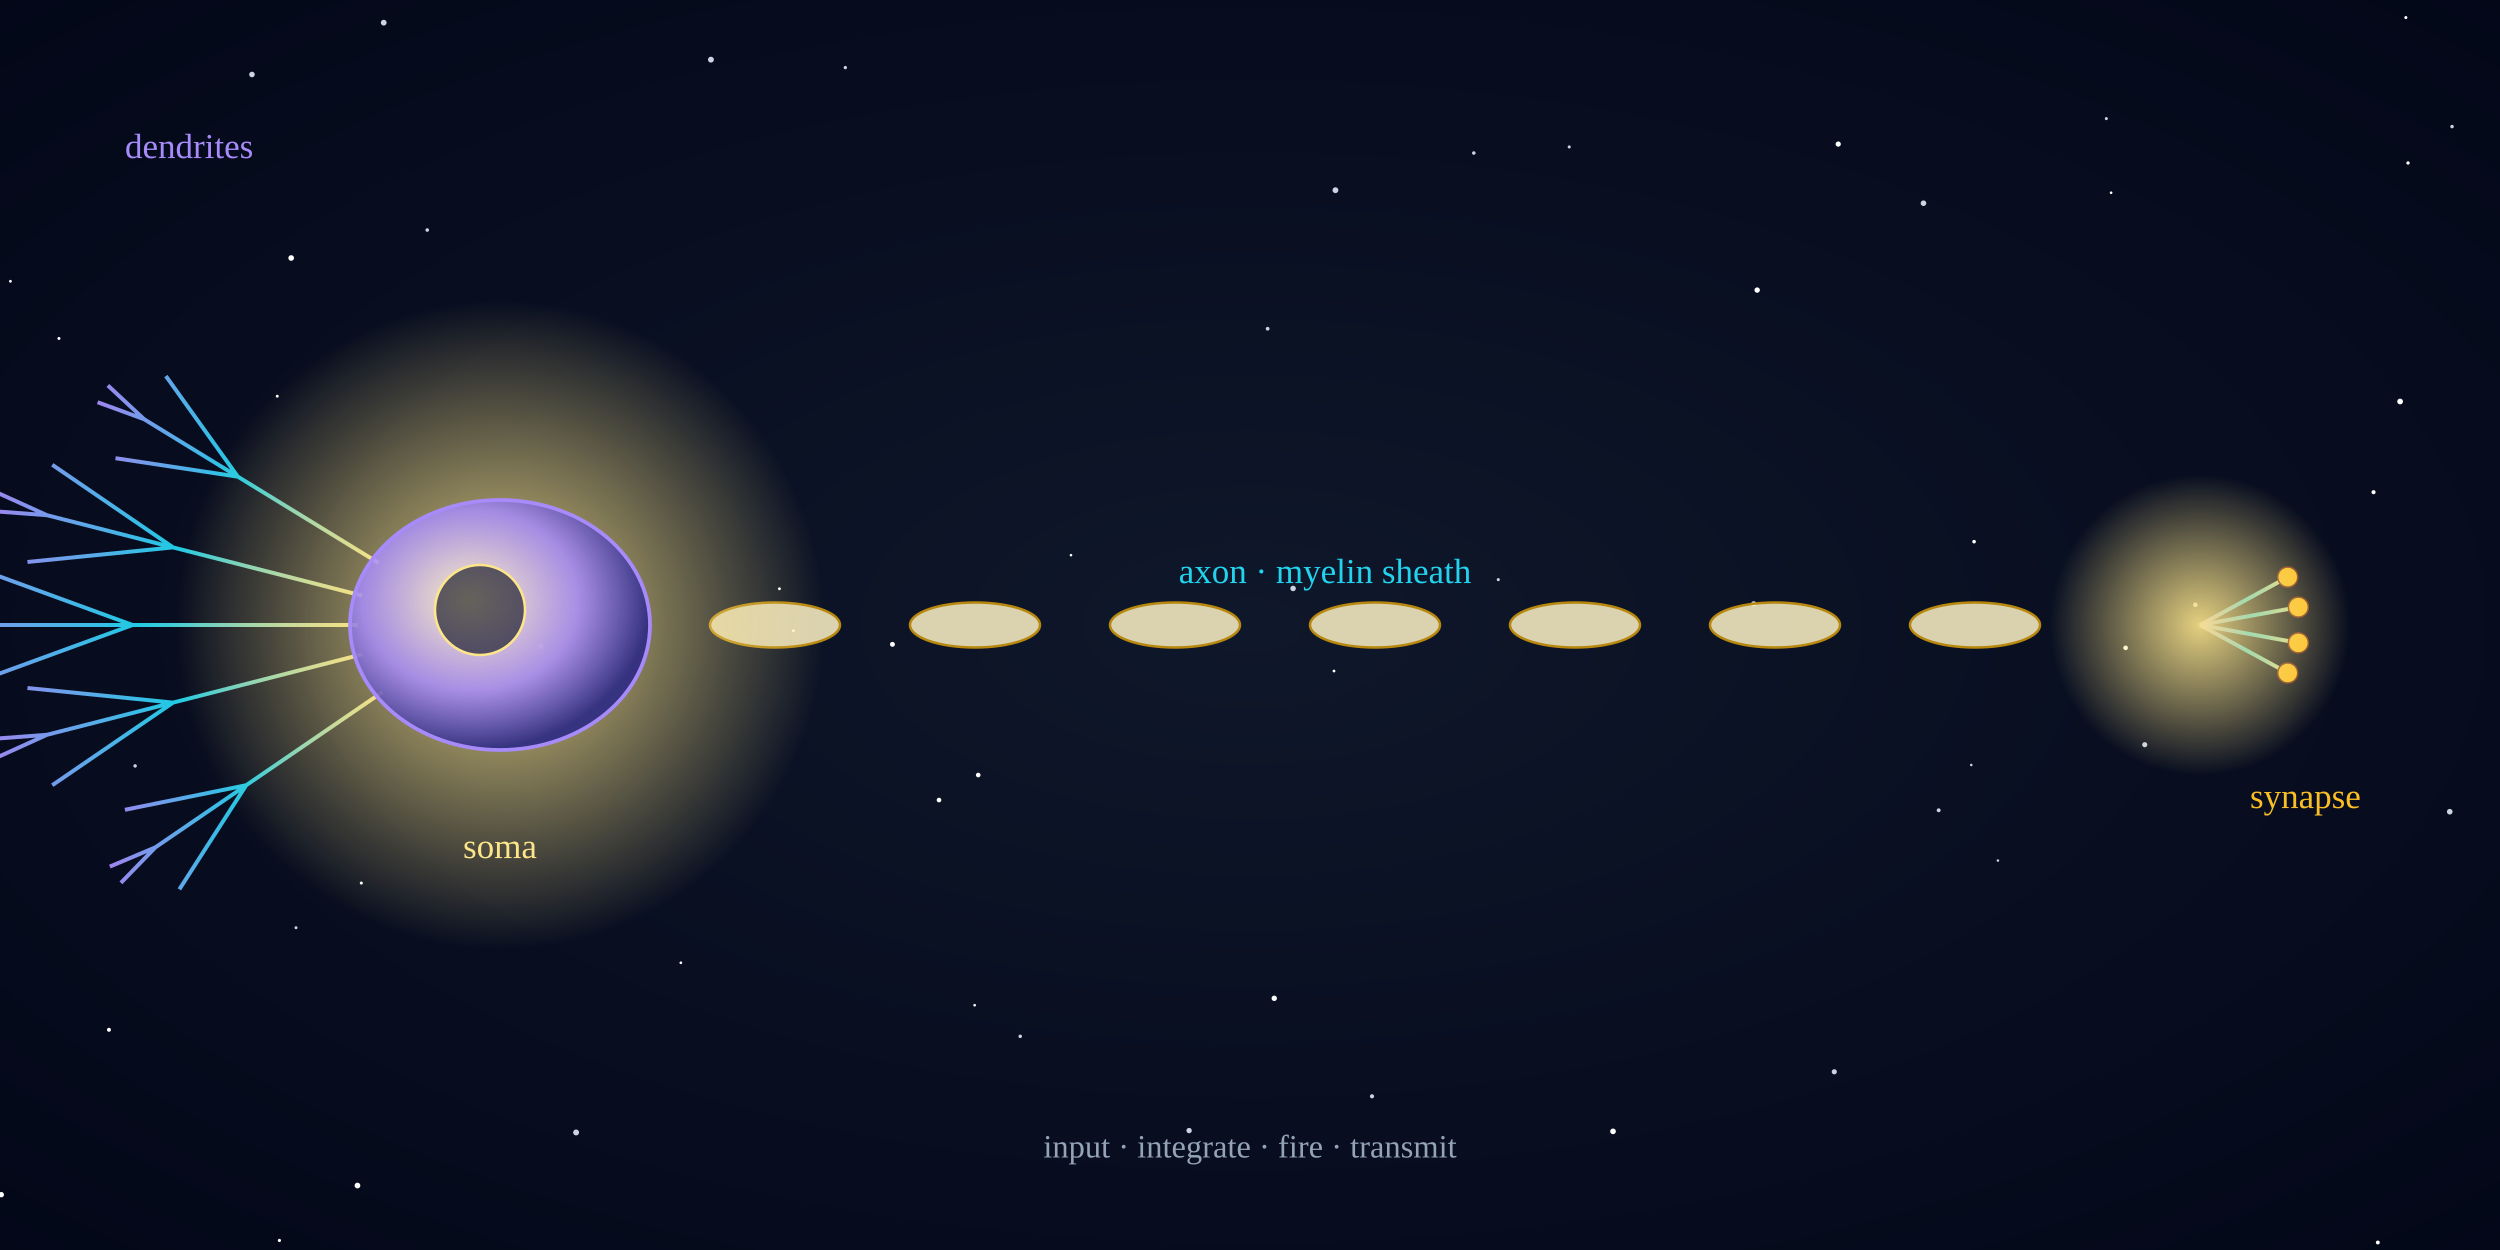
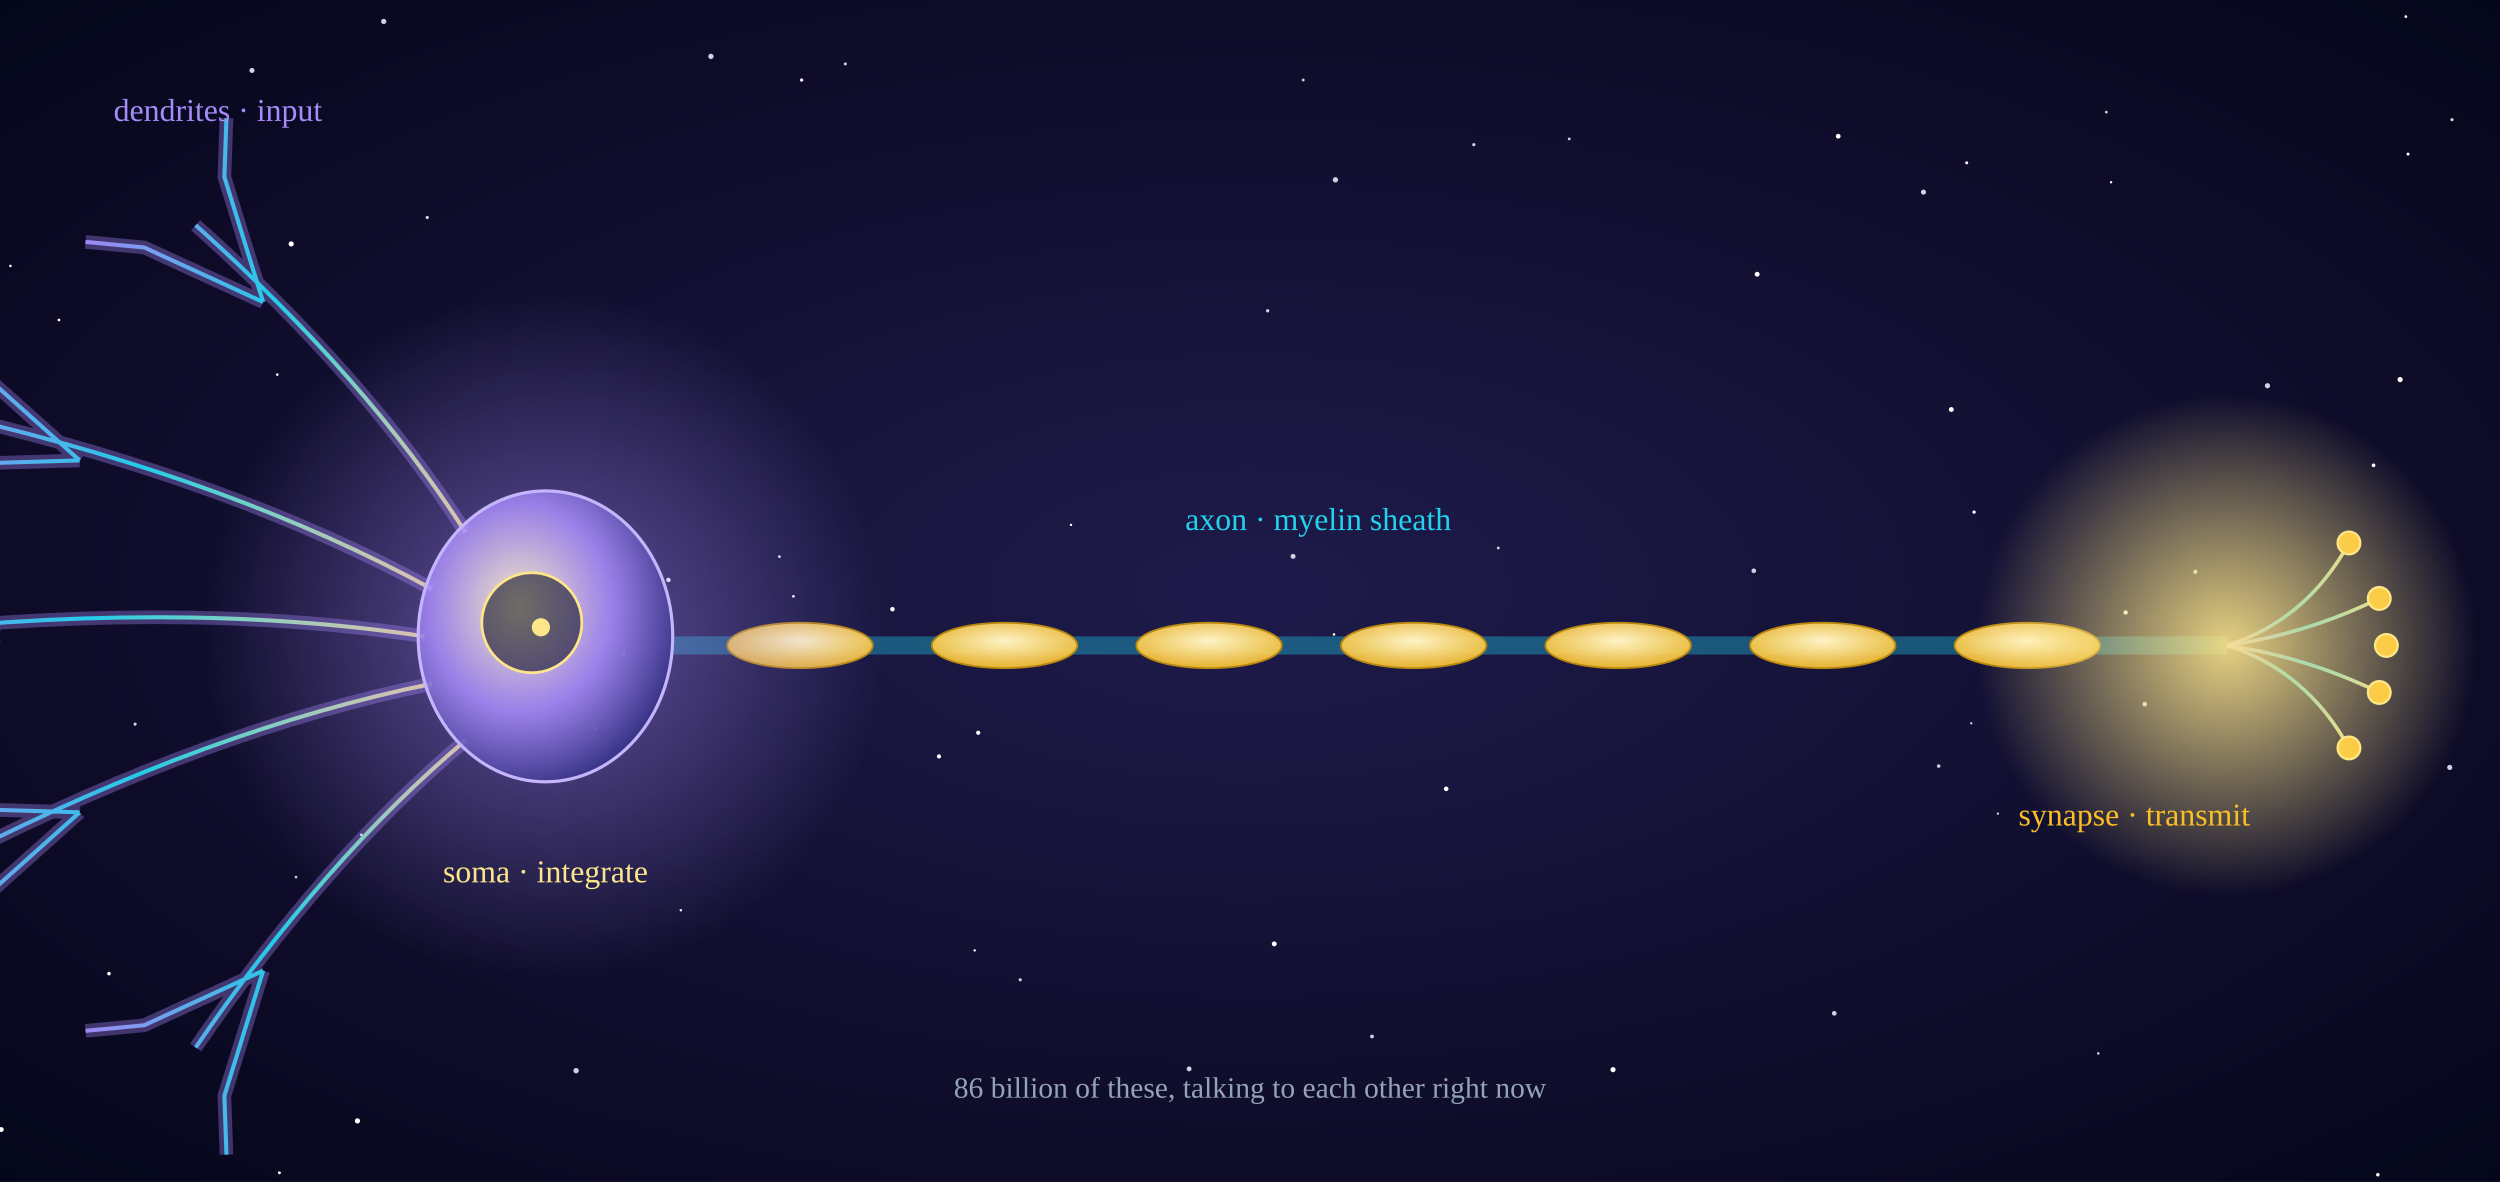
- <svg xmlns="http://www.w3.org/2000/svg" viewBox="0 0 1000 500" width="1000" height="500" role="img" aria-label="Glyph chart" aria-describedby="glyph-desc">
+ <svg xmlns="http://www.w3.org/2000/svg" viewBox="0 0 1100 520" width="1100" height="520" role="img" aria-label="Glyph chart" aria-describedby="glyph-desc">
  <defs>
    <radialGradient id="g-bg" cx="50%" cy="50%" r="75%">
-       <stop offset="0%" stop-color="#0f172a" stop-opacity="1" />
+       <stop offset="0%" stop-color="#1e1b4b" stop-opacity="1" />
+       <stop offset="70%" stop-color="#0c0a25" stop-opacity="1" />
      <stop offset="100%" stop-color="#020617" stop-opacity="1" />
    </radialGradient>
    <linearGradient id="g-cell" x1="0%" y1="0%" x2="100%" y2="0%">
      <stop offset="0%" stop-color="#a78bfa" stop-opacity="0.95" />
      <stop offset="50%" stop-color="#22d3ee" stop-opacity="0.95" />
      <stop offset="100%" stop-color="#fde68a" stop-opacity="0.95" />
    </linearGradient>
-     <radialGradient id="g-soma" cx="40%" cy="40%" r="60%">
+     <radialGradient id="g-soma" cx="40%" cy="40%" r="65%">
      <stop offset="0%" stop-color="#fef3c7" stop-opacity="0.95" />
-       <stop offset="60%" stop-color="#a78bfa" stop-opacity="0.85" />
+       <stop offset="55%" stop-color="#a78bfa" stop-opacity="0.85" />
      <stop offset="100%" stop-color="#312e81" stop-opacity="0.95" />
+     </radialGradient>
+     <radialGradient id="g-myelin" cx="50%" cy="40%" r="65%">
+       <stop offset="0%" stop-color="#fef3c7" stop-opacity="1" />
+       <stop offset="100%" stop-color="#fbbf24" stop-opacity="0.9" />
    </radialGradient>
    <radialGradient id="g-pulse" cx="50%" cy="50%" r="50%">
      <stop offset="0%" stop-color="#fde68a" stop-opacity="0.9" />
      <stop offset="100%" stop-color="#fde68a" stop-opacity="0" />
    </radialGradient>
+     <radialGradient id="g-soma-halo" cx="50%" cy="50%" r="50%">
+       <stop offset="0%" stop-color="#a78bfa" stop-opacity="0.55" />
+       <stop offset="100%" stop-color="#a78bfa" stop-opacity="0" />
+     </radialGradient>
  </defs>
-   <rect x="0" y="0" width="1000" height="500" fill="transparent" />
-   <rect x="0" y="0" width="1000" height="500" fill="#020617" />
-   <g transform="translate(0.000, 0.000)">
-     <path d="M 0 0 L 1000 0 L 1000 500 L 0 500 Z" fill="url(#g-bg)" stroke="none" />
-   </g>
-   <g transform="translate(0.000, 0.000)">
-     <circle cx="0.517" cy="477.873" r="1.082" fill="#ffffff" />
-     <circle cx="507.059" cy="131.491" r="0.754" fill="#cbd5e1" />
-     <circle cx="844.444" cy="77.096" r="0.533" fill="#ffffff" />
-     <circle cx="100.786" cy="29.799" r="1.122" fill="#cbd5e1" />
-     <circle cx="391.283" cy="310.017" r="0.93" fill="#ffffff" />
-     <circle cx="769.389" cy="81.29" r="1.121" fill="#cbd5e1" />
-     <circle cx="702.87" cy="116.031" r="1.083" fill="#ffffff" />
-     <circle cx="799.169" cy="344.223" r="0.513" fill="#cbd5e1" />
-     <circle cx="735.289" cy="57.631" r="1.052" fill="#ffffff" />
-     <circle cx="733.709" cy="428.713" r="1.034" fill="#cbd5e1" />
-     <circle cx="533.603" cy="268.413" r="0.566" fill="#ffffff" />
-     <circle cx="842.537" cy="47.442" r="0.616" fill="#cbd5e1" />
-     <circle cx="850.252" cy="259.137" r="0.938" fill="#ffffff" />
-     <circle cx="153.488" cy="9.073" r="1.159" fill="#cbd5e1" />
-     <circle cx="789.634" cy="216.666" r="0.727" fill="#ffffff" />
-     <circle cx="775.469" cy="324.112" r="0.789" fill="#cbd5e1" />
-     <circle cx="142.983" cy="474.218" r="1.152" fill="#ffffff" />
-     <circle cx="170.893" cy="92.015" r="0.724" fill="#cbd5e1" />
-     <circle cx="4.169" cy="112.512" r="0.565" fill="#ffffff" />
-     <circle cx="475.646" cy="452.226" r="1.076" fill="#cbd5e1" />
-     <circle cx="272.333" cy="385.108" r="0.546" fill="#ffffff" />
-     <circle cx="701.508" cy="241.499" r="1.027" fill="#cbd5e1" />
-     <circle cx="962.338" cy="7.025" r="0.613" fill="#ffffff" />
-     <circle cx="857.898" cy="297.878" r="1.025" fill="#cbd5e1" />
-     <circle cx="317.365" cy="252.296" r="0.604" fill="#ffffff" />
-     <circle cx="534.175" cy="76.081" r="1.175" fill="#cbd5e1" />
-     <circle cx="389.857" cy="402.085" r="0.533" fill="#ffffff" />
-     <circle cx="788.499" cy="305.991" r="0.517" fill="#cbd5e1" />
-     <circle cx="311.77" cy="235.505" r="0.586" fill="#ffffff" />
-     <circle cx="517.235" cy="235.388" r="1.106" fill="#cbd5e1" />
-     <circle cx="375.601" cy="320.023" r="0.936" fill="#ffffff" />
-     <circle cx="249.561" cy="276.431" r="0.655" fill="#cbd5e1" />
-     <circle cx="116.472" cy="103.198" r="1.134" fill="#ffffff" />
-     <circle cx="548.795" cy="438.519" r="0.835" fill="#cbd5e1" />
-     <circle cx="43.584" cy="411.918" r="0.804" fill="#ffffff" />
-     <circle cx="979.898" cy="324.687" r="1.135" fill="#cbd5e1" />
-     <circle cx="144.532" cy="353.216" r="0.617" fill="#ffffff" />
-     <circle cx="118.409" cy="371.084" r="0.601" fill="#cbd5e1" />
-     <circle cx="645.209" cy="452.548" r="1.139" fill="#ffffff" />
-     <circle cx="54.041" cy="306.367" r="0.701" fill="#cbd5e1" />
-     <circle cx="951.13" cy="497" r="0.79" fill="#ffffff" />
-     <circle cx="284.375" cy="23.865" r="1.181" fill="#cbd5e1" />
-     <circle cx="960.045" cy="160.603" r="1.151" fill="#ffffff" />
-     <circle cx="338.134" cy="27.037" r="0.674" fill="#cbd5e1" />
-     <circle cx="949.419" cy="196.872" r="0.824" fill="#ffffff" />
-     <circle cx="230.447" cy="452.984" r="1.192" fill="#cbd5e1" />
-     <circle cx="23.581" cy="135.383" r="0.61" fill="#ffffff" />
-     <circle cx="216.393" cy="258.558" r="1.012" fill="#cbd5e1" />
-     <circle cx="509.701" cy="399.327" r="1.083" fill="#ffffff" />
-     <circle cx="878.136" cy="241.922" r="0.917" fill="#cbd5e1" />
-     <circle cx="963.21" cy="65.187" r="0.675" fill="#ffffff" />
-     <circle cx="599.314" cy="231.86" r="0.628" fill="#cbd5e1" />
-     <circle cx="110.901" cy="158.481" r="0.582" fill="#ffffff" />
-     <circle cx="980.819" cy="50.634" r="0.705" fill="#cbd5e1" />
-     <circle cx="428.403" cy="222.07" r="0.525" fill="#ffffff" />
-     <circle cx="627.688" cy="58.774" r="0.622" fill="#cbd5e1" />
-     <circle cx="356.974" cy="257.74" r="0.991" fill="#ffffff" />
-     <circle cx="408.088" cy="414.538" r="0.71" fill="#cbd5e1" />
-     <circle cx="111.765" cy="496.18" r="0.647" fill="#ffffff" />
-     <circle cx="589.528" cy="61.21" r="0.714" fill="#cbd5e1" />
-   </g>
-   <g transform="translate(0.000, 0.000)">
-     <path d="M 152.96 276.82 L 62.17 338.93 M 98.48 314.09 L 71.74 355.74 M 98.48 314.09 L 49.97 323.92 M 62.17 338.93 L 48.37 353.13 M 62.17 338.93 L 43.93 346.64" fill="none" stroke="url(#g-cell)" stroke-width="1.6" />
-   </g>
-   <g transform="translate(0.000, 0.000)">
-     <path d="M 144.77 261.75 L 18.81 293.91 M 69.2 281.05 L 20.91 314.08 M 69.2 281.05 L 10.99 275.21 M 18.81 293.91 L -2.5 303.56 M 18.81 293.91 L -4.52 295.67" fill="none" stroke="url(#g-cell)" stroke-width="1.6" />
-   </g>
-   <g transform="translate(0.000, 0.000)">
-     <path d="M 143 250 L -7 250 M 53 250 L -10.41 273.15 M 53 250 L -10.41 226.85 M -7 250 L -33.59 254.7 M -7 250 L -33.59 245.3" fill="none" stroke="url(#g-cell)" stroke-width="1.6" />
-   </g>
-   <g transform="translate(0.000, 0.000)">
-     <path d="M 144.77 238.25 L 18.81 206.09 M 69.2 218.95 L 10.99 224.79 M 69.2 218.95 L 20.91 185.92 M 18.81 206.09 L -4.52 204.33 M 18.81 206.09 L -2.5 196.44" fill="none" stroke="url(#g-cell)" stroke-width="1.6" />
-   </g>
-   <g transform="translate(0.000, 0.000)">
-     <path d="M 151.41 225.17 L 57.63 167.68 M 95.14 190.67 L 46.2 183.28 M 95.14 190.67 L 66.35 150.41 M 57.63 167.68 L 39.03 160.89 M 57.63 167.68 L 43.14 154.18" fill="none" stroke="url(#g-cell)" stroke-width="1.6" />
-   </g>
-   <g transform="translate(0.000, 0.000)">
-     <path d="M 260 250 L 880 250" fill="none" stroke="url(#g-cell)" stroke-width="3" />
-   </g>
-   <g transform="translate(310.000, 250.000)">
-     <ellipse cx="0" cy="0" rx="26" ry="9" fill="rgba(255, 243, 199, 0.85)" stroke="#b8870e" stroke-width="1" />
-   </g>
-   <g transform="translate(390.000, 250.000)">
-     <ellipse cx="0" cy="0" rx="26" ry="9" fill="rgba(255, 243, 199, 0.85)" stroke="#b8870e" stroke-width="1" />
-   </g>
-   <g transform="translate(470.000, 250.000)">
-     <ellipse cx="0" cy="0" rx="26" ry="9" fill="rgba(255, 243, 199, 0.85)" stroke="#b8870e" stroke-width="1" />
-   </g>
-   <g transform="translate(550.000, 250.000)">
-     <ellipse cx="0" cy="0" rx="26" ry="9" fill="rgba(255, 243, 199, 0.85)" stroke="#b8870e" stroke-width="1" />
-   </g>
-   <g transform="translate(630.000, 250.000)">
-     <ellipse cx="0" cy="0" rx="26" ry="9" fill="rgba(255, 243, 199, 0.85)" stroke="#b8870e" stroke-width="1" />
-   </g>
-   <g transform="translate(710.000, 250.000)">
-     <ellipse cx="0" cy="0" rx="26" ry="9" fill="rgba(255, 243, 199, 0.85)" stroke="#b8870e" stroke-width="1" />
-   </g>
-   <g transform="translate(790.000, 250.000)">
-     <ellipse cx="0" cy="0" rx="26" ry="9" fill="rgba(255, 243, 199, 0.85)" stroke="#b8870e" stroke-width="1" />
-   </g>
-   <g transform="translate(200.000, 250.000)">
-     <circle cx="0" cy="0" r="130" fill="url(#g-pulse)" />
-   </g>
-   <g transform="translate(200.000, 250.000)">
-     <ellipse cx="0" cy="0" rx="60" ry="50" fill="url(#g-soma)" stroke="#a78bfa" stroke-width="1.5" />
-   </g>
-   <g transform="translate(192.000, 244.000)">
-     <circle cx="0" cy="0" r="18" fill="rgba(2,6,23,.6)" stroke="#fde68a" stroke-width="1" />
-   </g>
-   <g transform="translate(0.000, 0.000)">
-     <path d="M 880 250 L 915.1 230.82" fill="none" stroke="url(#g-cell)" stroke-width="1.6" />
-   </g>
-   <g transform="translate(915.100, 230.820)">
-     <circle cx="0" cy="0" r="4" fill="#fbbf24" stroke="#7c2d12" stroke-width="0.6" />
-   </g>
-   <g transform="translate(0.000, 0.000)">
-     <path d="M 880 250 L 919.35 242.84" fill="none" stroke="url(#g-cell)" stroke-width="1.6" />
-   </g>
-   <g transform="translate(919.350, 242.840)">
-     <circle cx="0" cy="0" r="4" fill="#fbbf24" stroke="#7c2d12" stroke-width="0.6" />
-   </g>
-   <g transform="translate(0.000, 0.000)">
-     <path d="M 880 250 L 919.35 257.16" fill="none" stroke="url(#g-cell)" stroke-width="1.6" />
-   </g>
-   <g transform="translate(919.350, 257.160)">
-     <circle cx="0" cy="0" r="4" fill="#fbbf24" stroke="#7c2d12" stroke-width="0.6" />
-   </g>
-   <g transform="translate(0.000, 0.000)">
-     <path d="M 880 250 L 915.1 269.18" fill="none" stroke="url(#g-cell)" stroke-width="1.6" />
-   </g>
-   <g transform="translate(915.100, 269.180)">
-     <circle cx="0" cy="0" r="4" fill="#fbbf24" stroke="#7c2d12" stroke-width="0.6" />
-   </g>
-   <g transform="translate(880.000, 250.000)">
-     <circle cx="0" cy="0" r="60" fill="url(#g-pulse)" />
-   </g>
-   <g transform="translate(50.000, 60.000)">
-     <text x="0" y="0" font-size="14" fill="#a78bfa" text-anchor="start" dominant-baseline="middle">dendrites</text>
-   </g>
-   <g transform="translate(200.000, 340.000)">
-     <text x="0" y="0" font-size="14" fill="#fde68a" text-anchor="middle" dominant-baseline="middle">soma</text>
-   </g>
-   <g transform="translate(530.000, 230.000)">
+   <rect x="0" y="0" width="1100" height="520" fill="transparent" />
+   <rect x="0" y="0" width="1100" height="520" fill="#020617" />
+   <g transform="translate(0.000, 0.000)">
+     <path d="M 0 0 L 1100 0 L 1100 520 L 0 520 Z" fill="url(#g-bg)" stroke="none" />
+   </g>
+   <g transform="translate(0.000, 0.000)">
+     <circle cx="0.569" cy="496.988" r="1.082" fill="#ffffff" />
+     <circle cx="557.765" cy="136.75" r="0.754" fill="#cbd5e1" />
+     <circle cx="928.888" cy="80.18" r="0.533" fill="#ffffff" />
+     <circle cx="110.865" cy="30.991" r="1.122" fill="#cbd5e1" />
+     <circle cx="430.411" cy="322.417" r="0.93" fill="#ffffff" />
+     <circle cx="846.328" cy="84.541" r="1.121" fill="#cbd5e1" />
+     <circle cx="773.157" cy="120.672" r="1.083" fill="#ffffff" />
+     <circle cx="879.086" cy="357.992" r="0.513" fill="#cbd5e1" />
+     <circle cx="808.817" cy="59.936" r="1.052" fill="#ffffff" />
+     <circle cx="807.08" cy="445.861" r="1.034" fill="#cbd5e1" />
+     <circle cx="586.963" cy="279.149" r="0.566" fill="#ffffff" />
+     <circle cx="926.791" cy="49.34" r="0.616" fill="#cbd5e1" />
+     <circle cx="935.277" cy="269.503" r="0.938" fill="#ffffff" />
+     <circle cx="168.837" cy="9.436" r="1.159" fill="#cbd5e1" />
+     <circle cx="868.598" cy="225.332" r="0.727" fill="#ffffff" />
+     <circle cx="853.016" cy="337.076" r="0.789" fill="#cbd5e1" />
+     <circle cx="157.282" cy="493.186" r="1.152" fill="#ffffff" />
+     <circle cx="187.982" cy="95.696" r="0.724" fill="#cbd5e1" />
+     <circle cx="4.586" cy="117.012" r="0.565" fill="#ffffff" />
+     <circle cx="523.211" cy="470.315" r="1.076" fill="#cbd5e1" />
+     <circle cx="299.566" cy="400.512" r="0.546" fill="#ffffff" />
+     <circle cx="771.659" cy="251.158" r="1.027" fill="#cbd5e1" />
+     <circle cx="1058.572" cy="7.305" r="0.613" fill="#ffffff" />
+     <circle cx="943.688" cy="309.793" r="1.025" fill="#cbd5e1" />
+     <circle cx="349.101" cy="262.388" r="0.604" fill="#ffffff" />
+     <circle cx="587.592" cy="79.124" r="1.175" fill="#cbd5e1" />
+     <circle cx="428.843" cy="418.168" r="0.533" fill="#ffffff" />
+     <circle cx="867.348" cy="318.231" r="0.517" fill="#cbd5e1" />
+     <circle cx="342.947" cy="244.925" r="0.586" fill="#ffffff" />
+     <circle cx="568.959" cy="244.804" r="1.106" fill="#cbd5e1" />
+     <circle cx="413.161" cy="332.824" r="0.936" fill="#ffffff" />
+     <circle cx="274.517" cy="287.488" r="0.655" fill="#cbd5e1" />
+     <circle cx="128.119" cy="107.326" r="1.134" fill="#ffffff" />
+     <circle cx="603.674" cy="456.06" r="0.835" fill="#cbd5e1" />
+     <circle cx="47.942" cy="428.395" r="0.804" fill="#ffffff" />
+     <circle cx="1077.888" cy="337.674" r="1.135" fill="#cbd5e1" />
+     <circle cx="158.985" cy="367.345" r="0.617" fill="#ffffff" />
+     <circle cx="130.25" cy="385.927" r="0.601" fill="#cbd5e1" />
+     <circle cx="709.73" cy="470.65" r="1.139" fill="#ffffff" />
+     <circle cx="59.445" cy="318.622" r="0.701" fill="#cbd5e1" />
+     <circle cx="1046.243" cy="516.88" r="0.79" fill="#ffffff" />
+     <circle cx="312.812" cy="24.82" r="1.181" fill="#cbd5e1" />
+     <circle cx="1056.049" cy="167.027" r="1.151" fill="#ffffff" />
+     <circle cx="371.947" cy="28.119" r="0.674" fill="#cbd5e1" />
+     <circle cx="1044.361" cy="204.747" r="0.824" fill="#ffffff" />
+     <circle cx="253.492" cy="471.103" r="1.192" fill="#cbd5e1" />
+     <circle cx="25.939" cy="140.798" r="0.61" fill="#ffffff" />
+     <circle cx="238.033" cy="268.901" r="1.012" fill="#cbd5e1" />
+     <circle cx="560.672" cy="415.3" r="1.083" fill="#ffffff" />
+     <circle cx="965.949" cy="251.598" r="0.917" fill="#cbd5e1" />
+     <circle cx="1059.531" cy="67.794" r="0.675" fill="#ffffff" />
+     <circle cx="659.245" cy="241.134" r="0.628" fill="#cbd5e1" />
+     <circle cx="121.991" cy="164.821" r="0.582" fill="#ffffff" />
+     <circle cx="1078.901" cy="52.659" r="0.705" fill="#cbd5e1" />
+     <circle cx="471.243" cy="230.952" r="0.525" fill="#ffffff" />
+     <circle cx="690.457" cy="61.125" r="0.622" fill="#cbd5e1" />
+     <circle cx="392.672" cy="268.049" r="0.991" fill="#ffffff" />
+     <circle cx="448.897" cy="431.119" r="0.71" fill="#cbd5e1" />
+     <circle cx="122.941" cy="516.027" r="0.647" fill="#ffffff" />
+     <circle cx="648.481" cy="63.658" r="0.714" fill="#cbd5e1" />
+     <circle cx="294.113" cy="255.187" r="0.971" fill="#ffffff" />
+     <circle cx="997.689" cy="169.731" r="1.153" fill="#cbd5e1" />
+     <circle cx="865.355" cy="71.64" r="0.662" fill="#ffffff" />
+     <circle cx="185.211" cy="302.227" r="0.78" fill="#cbd5e1" />
+     <circle cx="636.325" cy="347.077" r="1.018" fill="#ffffff" />
+     <circle cx="573.416" cy="35.196" r="0.636" fill="#cbd5e1" />
+     <circle cx="858.569" cy="180.179" r="1.078" fill="#ffffff" />
+     <circle cx="261.871" cy="320.486" r="0.748" fill="#cbd5e1" />
+     <circle cx="352.714" cy="35.219" r="0.731" fill="#ffffff" />
+     <circle cx="923.254" cy="463.499" r="0.572" fill="#cbd5e1" />
+   </g>
+   <g transform="translate(0.000, 0.000)">
+     <path d="M 204.89 325.68 Q 142.94 377.86, 86.09 460.91 M 115.79 427.1 L 98.73 482.11 L 99.64 508.02 M 115.79 427.1 L 63.43 451.11 L 37.63 453.55" fill="none" stroke="rgba(167,139,250,.35)" stroke-width="6" />
+   </g>
+   <g transform="translate(0.000, 0.000)">
+     <path d="M 204.89 325.68 Q 142.94 377.86, 86.09 460.91 M 115.79 427.1 L 98.73 482.11 L 99.64 508.02 M 115.79 427.1 L 63.43 451.11 L 37.63 453.55" fill="none" stroke="url(#g-cell)" stroke-width="1.8" />
+   </g>
+   <g transform="translate(0.000, 0.000)">
+     <path d="M 190.03 300.85 Q 93 320.52, -16.64 376.29 M 35.03 357.43 L -17.43 404.37 L -33.63 431.6 M 35.03 357.43 L -35.34 355.31 L -65.27 344.93" fill="none" stroke="rgba(167,139,250,.35)" stroke-width="6" />
+   </g>
+   <g transform="translate(0.000, 0.000)">
+     <path d="M 190.03 300.85 Q 93 320.52, -16.64 376.29 M 35.03 357.43 L -17.43 404.37 L -33.63 431.6 M 35.03 357.43 L -35.34 355.31 L -65.27 344.93" fill="none" stroke="url(#g-cell)" stroke-width="1.8" />
+   </g>
+   <g transform="translate(0.000, 0.000)">
+     <path d="M 186.8 280 Q 75.56 263.19, -63.2 280 M -0.7 280 L -75.85 307.43 L -104.94 328.64 M -0.7 280 L -75.85 252.57 L -104.94 231.36" fill="none" stroke="rgba(167,139,250,.35)" stroke-width="6" />
+   </g>
+   <g transform="translate(0.000, 0.000)">
+     <path d="M 186.8 280 Q 75.56 263.19, -63.2 280 M -0.7 280 L -75.85 307.43 L -104.94 328.64 M -0.7 280 L -75.85 252.57 L -104.94 231.36" fill="none" stroke="url(#g-cell)" stroke-width="1.8" />
+   </g>
+   <g transform="translate(0.000, 0.000)">
+     <path d="M 190.03 259.15 Q 103.14 211.69, -16.64 183.71 M 35.03 202.57 L -35.34 204.69 L -65.27 215.07 M 35.03 202.57 L -17.43 155.63 L -33.63 128.4" fill="none" stroke="rgba(167,139,250,.35)" stroke-width="6" />
+   </g>
+   <g transform="translate(0.000, 0.000)">
+     <path d="M 190.03 259.15 Q 103.14 211.69, -16.64 183.71 M 35.03 202.57 L -35.34 204.69 L -65.27 215.07 M 35.03 202.57 L -17.43 155.63 L -33.63 128.4" fill="none" stroke="url(#g-cell)" stroke-width="1.8" />
+   </g>
+   <g transform="translate(0.000, 0.000)">
+     <path d="M 204.89 234.32 Q 161.12 166.16, 86.09 99.09 M 115.79 132.9 L 63.43 108.89 L 37.63 106.45 M 115.79 132.9 L 98.73 77.89 L 99.64 51.98" fill="none" stroke="rgba(167,139,250,.35)" stroke-width="6" />
+   </g>
+   <g transform="translate(0.000, 0.000)">
+     <path d="M 204.89 234.32 Q 161.12 166.16, 86.09 99.09 M 115.79 132.9 L 63.43 108.89 L 37.63 106.45 M 115.79 132.9 L 98.73 77.89 L 99.64 51.98" fill="none" stroke="url(#g-cell)" stroke-width="1.8" />
+   </g>
+   <g transform="translate(0.000, 0.000)">
+     <path d="M 292 284 L 980 284" fill="none" stroke="rgba(34,211,238,.35)" stroke-width="8" />
+   </g>
+   <g transform="translate(0.000, 0.000)">
+     <path d="M 292 284 L 980 284" fill="none" stroke="url(#g-cell)" stroke-width="3" />
+   </g>
+   <g transform="translate(352.000, 284.000)">
+     <ellipse cx="0" cy="0" rx="32" ry="10" fill="url(#g-myelin)" stroke="#b8870e" stroke-width="0.8" />
+   </g>
+   <g transform="translate(442.000, 284.000)">
+     <ellipse cx="0" cy="0" rx="32" ry="10" fill="url(#g-myelin)" stroke="#b8870e" stroke-width="0.8" />
+   </g>
+   <g transform="translate(532.000, 284.000)">
+     <ellipse cx="0" cy="0" rx="32" ry="10" fill="url(#g-myelin)" stroke="#b8870e" stroke-width="0.8" />
+   </g>
+   <g transform="translate(622.000, 284.000)">
+     <ellipse cx="0" cy="0" rx="32" ry="10" fill="url(#g-myelin)" stroke="#b8870e" stroke-width="0.8" />
+   </g>
+   <g transform="translate(712.000, 284.000)">
+     <ellipse cx="0" cy="0" rx="32" ry="10" fill="url(#g-myelin)" stroke="#b8870e" stroke-width="0.8" />
+   </g>
+   <g transform="translate(802.000, 284.000)">
+     <ellipse cx="0" cy="0" rx="32" ry="10" fill="url(#g-myelin)" stroke="#b8870e" stroke-width="0.8" />
+   </g>
+   <g transform="translate(892.000, 284.000)">
+     <ellipse cx="0" cy="0" rx="32" ry="10" fill="url(#g-myelin)" stroke="#b8870e" stroke-width="0.8" />
+   </g>
+   <g transform="translate(240.000, 280.000)">
+     <circle cx="0" cy="0" r="150" fill="url(#g-soma-halo)" />
+   </g>
+   <g transform="translate(240.000, 280.000)">
+     <ellipse cx="0" cy="0" rx="56" ry="64" fill="url(#g-soma)" stroke="#c4b5fd" stroke-width="1.4" />
+   </g>
+   <g transform="translate(234.000, 274.000)">
+     <circle cx="0" cy="0" r="22" fill="rgba(2,6,23,.55)" stroke="#fde68a" stroke-width="1.2" />
+   </g>
+   <g transform="translate(238.000, 276.000)">
+     <circle cx="0" cy="0" r="4" fill="#fde68a" />
+   </g>
+   <g transform="translate(0.000, 0.000)">
+     <path d="M 980 284 Q 1015 272.73, 1033.54 238.9" fill="none" stroke="url(#g-cell)" stroke-width="1.6" />
+   </g>
+   <g transform="translate(1033.540, 238.900)">
+     <circle cx="0" cy="0" r="5" fill="#fbbf24" stroke="#fde68a" stroke-width="1" />
+   </g>
+   <g transform="translate(0.000, 0.000)">
+     <path d="M 980 284 Q 1015 278.83, 1046.87 263.31" fill="none" stroke="url(#g-cell)" stroke-width="1.6" />
+   </g>
+   <g transform="translate(1046.870, 263.310)">
+     <circle cx="0" cy="0" r="5" fill="#fbbf24" stroke="#fde68a" stroke-width="1" />
+   </g>
+   <g transform="translate(0.000, 0.000)">
+     <path d="M 980 284 Q 1015 284, 1050 284" fill="none" stroke="url(#g-cell)" stroke-width="1.6" />
+   </g>
+   <g transform="translate(1050.000, 284.000)">
+     <circle cx="0" cy="0" r="5" fill="#fbbf24" stroke="#fde68a" stroke-width="1" />
+   </g>
+   <g transform="translate(0.000, 0.000)">
+     <path d="M 980 284 Q 1015 289.17, 1046.87 304.69" fill="none" stroke="url(#g-cell)" stroke-width="1.6" />
+   </g>
+   <g transform="translate(1046.870, 304.690)">
+     <circle cx="0" cy="0" r="5" fill="#fbbf24" stroke="#fde68a" stroke-width="1" />
+   </g>
+   <g transform="translate(0.000, 0.000)">
+     <path d="M 980 284 Q 1015 295.27, 1033.54 329.1" fill="none" stroke="url(#g-cell)" stroke-width="1.6" />
+   </g>
+   <g transform="translate(1033.540, 329.100)">
+     <circle cx="0" cy="0" r="5" fill="#fbbf24" stroke="#fde68a" stroke-width="1" />
+   </g>
+   <g transform="translate(980.000, 284.000)">
+     <circle cx="0" cy="0" r="110" fill="url(#g-pulse)" />
+   </g>
+   <g transform="translate(50.000, 50.000)">
+     <text x="0" y="0" font-size="14" fill="#a78bfa" text-anchor="start" dominant-baseline="middle">dendrites · input</text>
+   </g>
+   <g transform="translate(240.000, 385.000)">
+     <text x="0" y="0" font-size="14" fill="#fde68a" text-anchor="middle" dominant-baseline="middle">soma · integrate</text>
+   </g>
+   <g transform="translate(580.000, 230.000)">
    <text x="0" y="0" font-size="14" fill="#22d3ee" text-anchor="middle" dominant-baseline="middle">axon · myelin sheath</text>
  </g>
-   <g transform="translate(900.000, 320.000)">
-     <text x="0" y="0" font-size="14" fill="#fbbf24" text-anchor="start" dominant-baseline="middle">synapse</text>
-   </g>
-   <g transform="translate(500.000, 460.000)">
-     <text x="0" y="0" font-size="13" fill="#94a3b8" text-anchor="middle" dominant-baseline="middle">input · integrate · fire · transmit</text>
+   <g transform="translate(990.000, 360.000)">
+     <text x="0" y="0" font-size="14" fill="#fbbf24" text-anchor="end" dominant-baseline="middle">synapse · transmit</text>
+   </g>
+   <g transform="translate(550.000, 480.000)">
+     <text x="0" y="0" font-size="13" fill="#94a3b8" text-anchor="middle" dominant-baseline="middle">86 billion of these, talking to each other right now</text>
  </g>
</svg>
